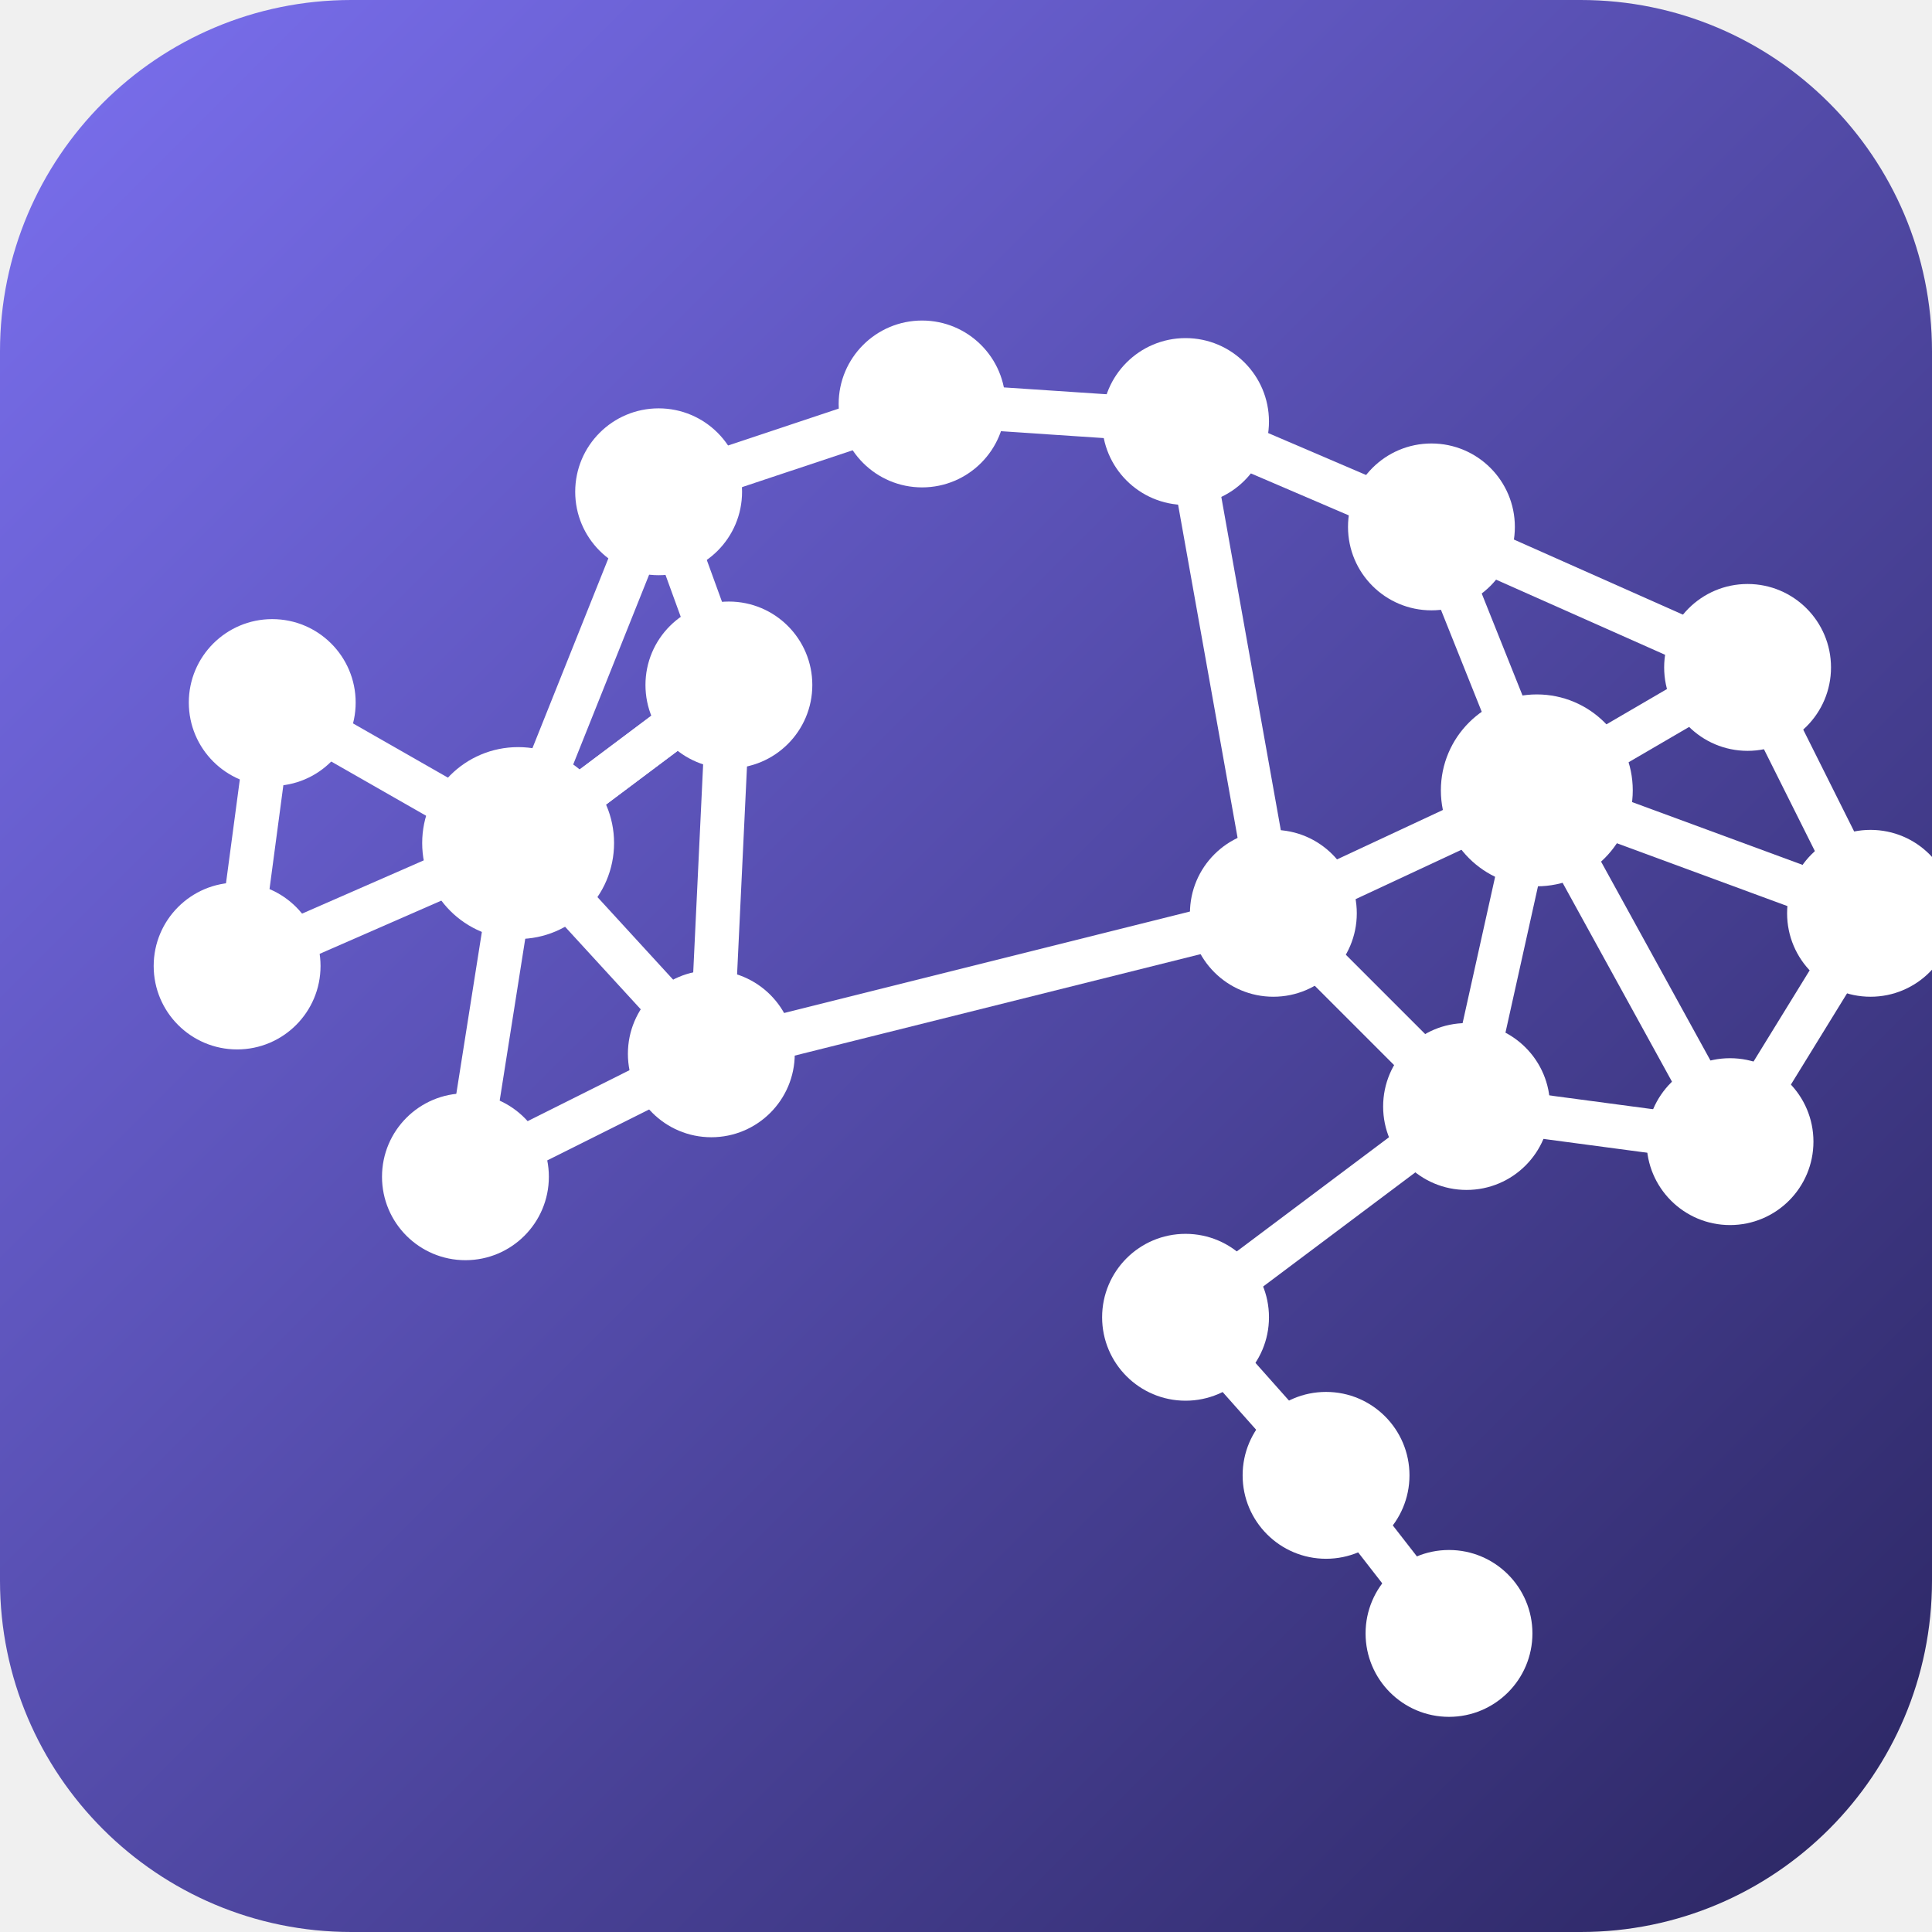
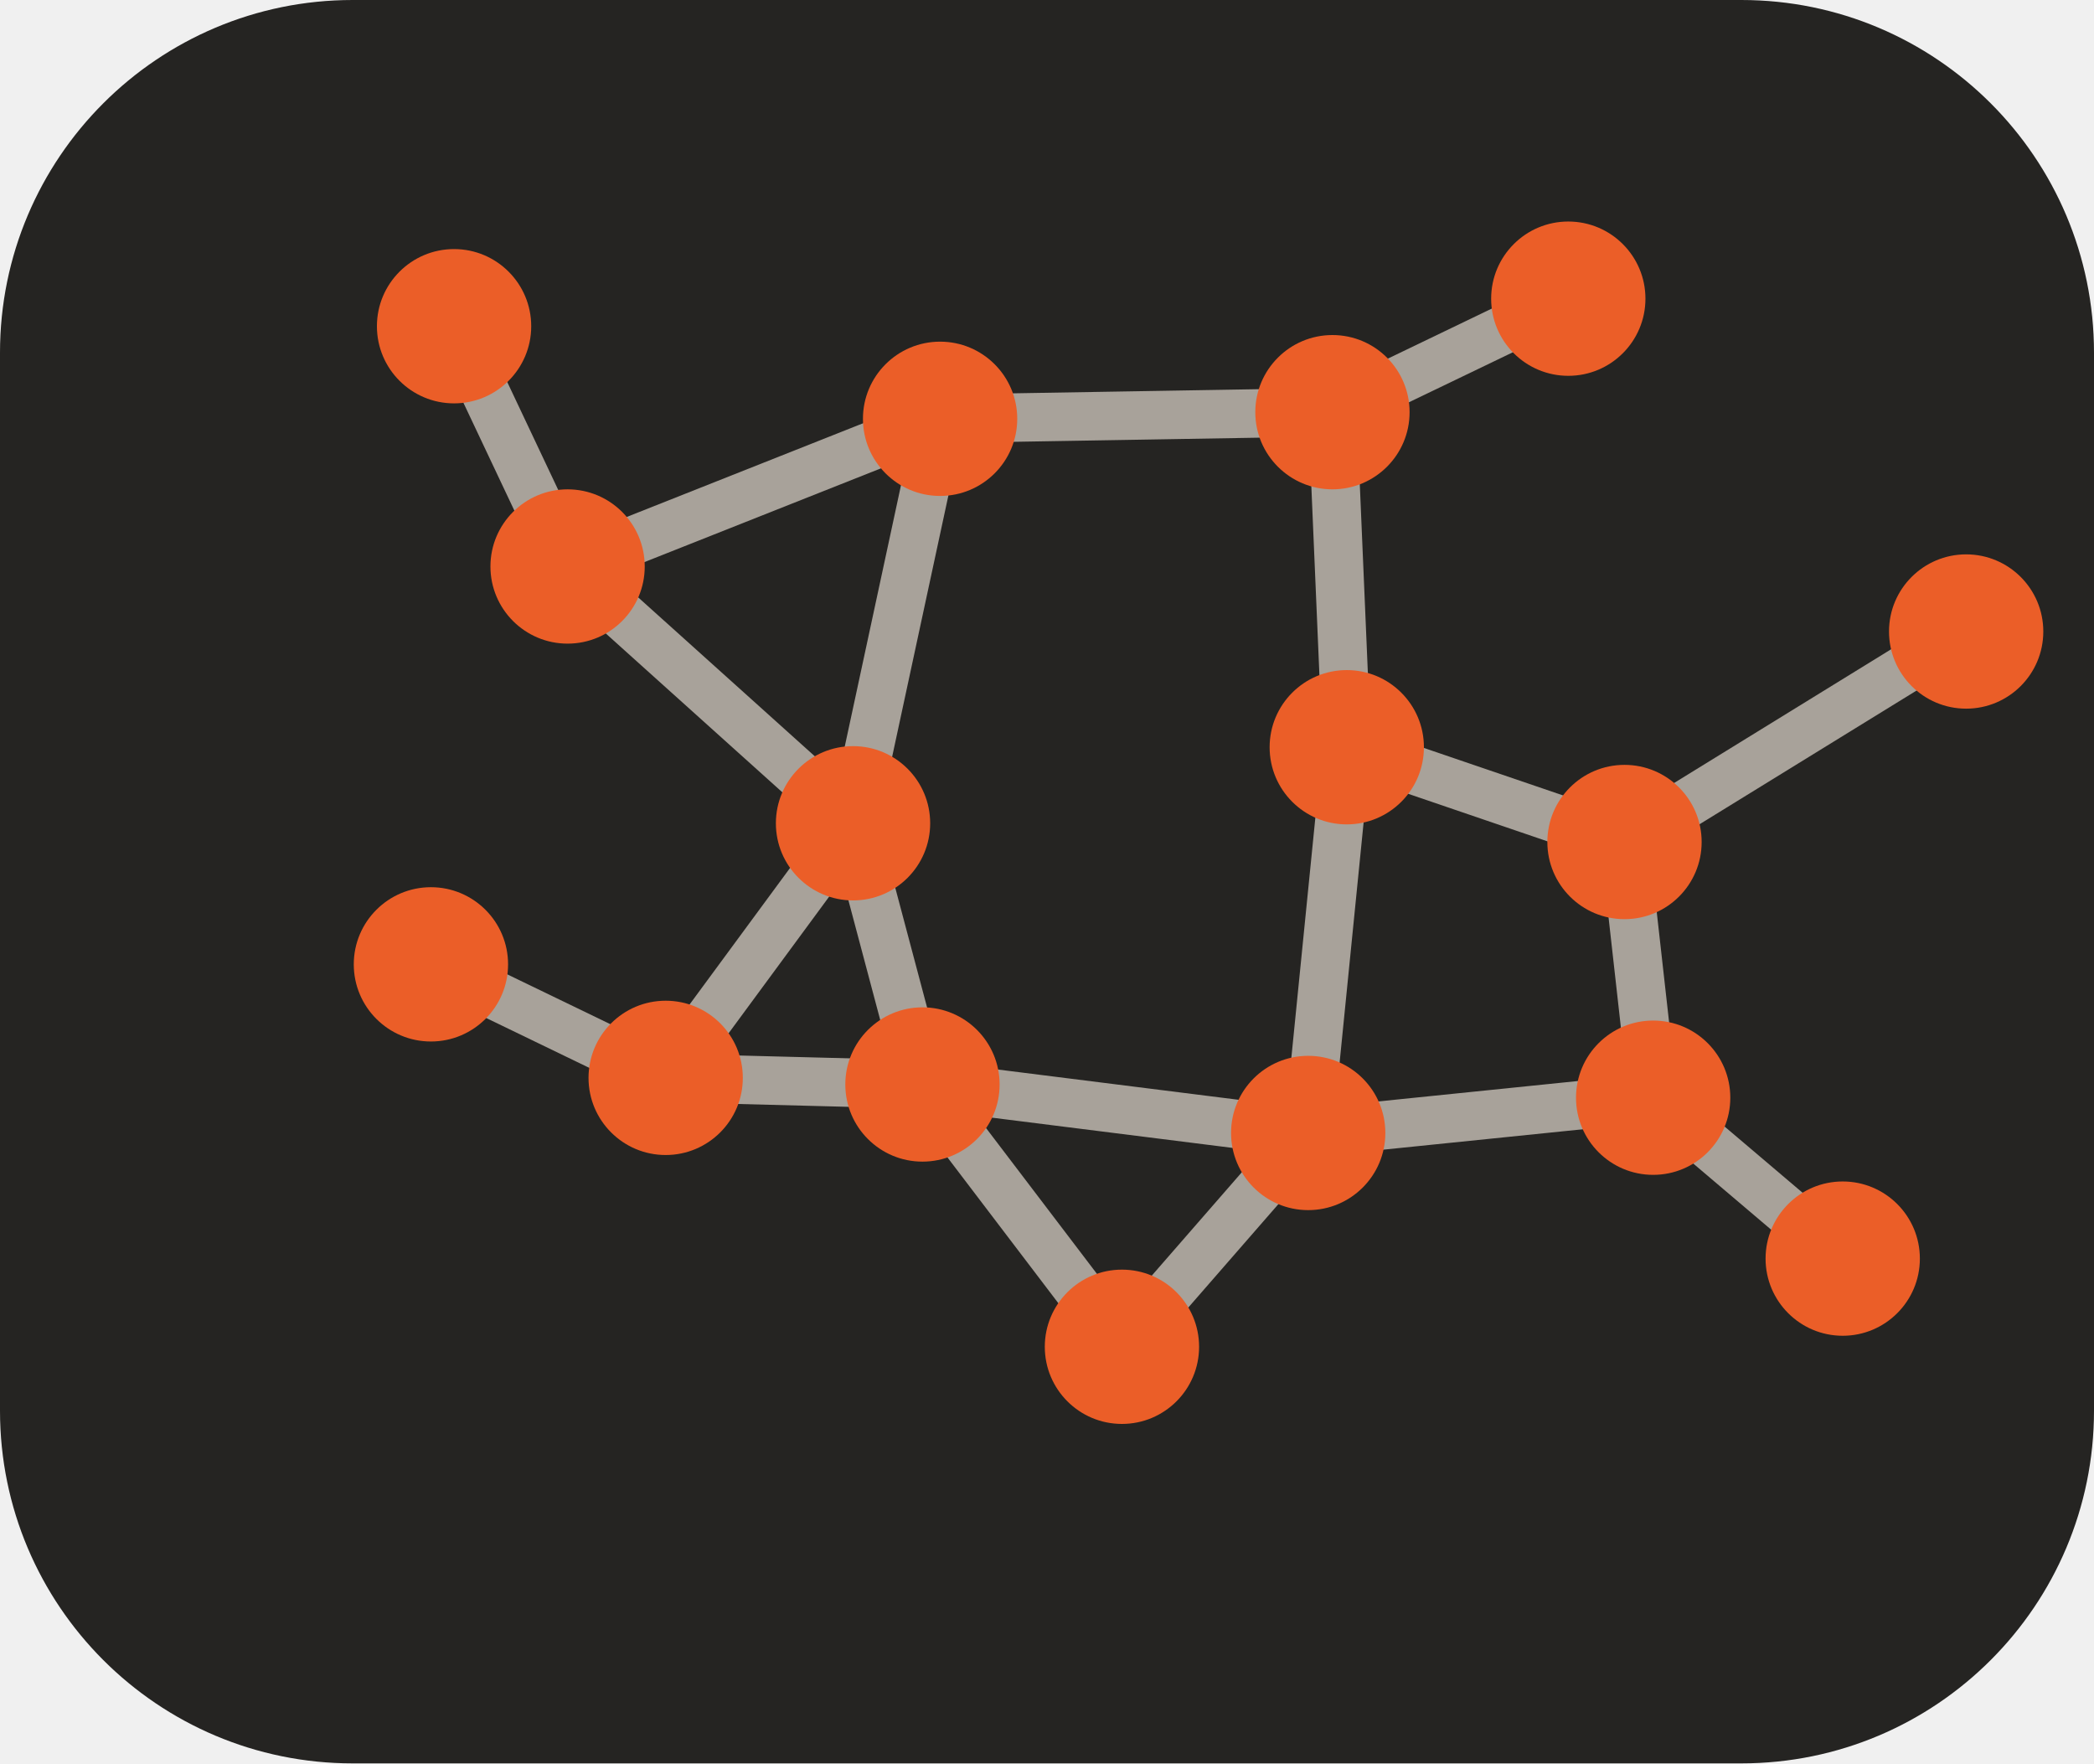
- <svg xmlns="http://www.w3.org/2000/svg" viewBox="0 0 220 220">
-   <defs>
-     <linearGradient id="g" x1="0" y1="0" x2="1" y2="1">
-       <stop offset="0%" stop-color="#7b70f0" />
-       <stop offset="100%" stop-color="#2a2560" />
-     </linearGradient>
-   </defs>
-   <rect x="0" y="0" width="220" height="220" rx="40" fill="url(#g)" />
-   <g stroke="#ffffff" stroke-width="5" stroke-linecap="round" fill="none">
-     <line x1="75" y1="56" x2="105" y2="46" />
-     <line x1="105" y1="46" x2="135" y2="48" />
-     <line x1="135" y1="48" x2="163" y2="60" />
-     <line x1="75" y1="56" x2="59" y2="96" />
-     <line x1="75" y1="56" x2="83" y2="78" />
-     <line x1="59" y1="96" x2="31" y2="80" />
-     <line x1="59" y1="96" x2="27" y2="110" />
-     <line x1="59" y1="96" x2="53" y2="134" />
-     <line x1="59" y1="96" x2="81" y2="120" />
-     <line x1="59" y1="96" x2="83" y2="78" />
-     <line x1="31" y1="80" x2="27" y2="110" />
-     <line x1="53" y1="134" x2="81" y2="120" />
-     <line x1="81" y1="120" x2="83" y2="78" />
-     <line x1="83" y1="78" x2="59" y2="96" />
-     <line x1="163" y1="60" x2="199" y2="76" />
-     <line x1="163" y1="60" x2="175" y2="90" />
-     <line x1="175" y1="90" x2="199" y2="76" />
-     <line x1="175" y1="90" x2="213" y2="104" />
-     <line x1="175" y1="90" x2="197" y2="130" />
-     <line x1="175" y1="90" x2="167" y2="126" />
-     <line x1="175" y1="90" x2="145" y2="104" />
-     <line x1="199" y1="76" x2="213" y2="104" />
-     <line x1="213" y1="104" x2="197" y2="130" />
-     <line x1="197" y1="130" x2="167" y2="126" />
-     <line x1="167" y1="126" x2="145" y2="104" />
-     <line x1="145" y1="104" x2="81" y2="120" />
-     <line x1="145" y1="104" x2="135" y2="48" />
-     <line x1="167" y1="126" x2="135" y2="150" />
-     <line x1="135" y1="150" x2="151" y2="168" />
-     <line x1="151" y1="168" x2="165" y2="186" />
-   </g>
-   <g fill="#ffffff">
-     <circle cx="75" cy="56" r="9.5" />
-     <circle cx="105" cy="46" r="9.5" />
-     <circle cx="135" cy="48" r="9.5" />
-     <circle cx="163" cy="60" r="9.5" />
-     <circle cx="59" cy="96" r="10.925" />
-     <circle cx="31" cy="80" r="9.5" />
-     <circle cx="27" cy="110" r="9.5" />
-     <circle cx="53" cy="134" r="9.5" />
-     <circle cx="81" cy="120" r="9.5" />
-     <circle cx="83" cy="78" r="9.5" />
-     <circle cx="175" cy="90" r="10.925" />
-     <circle cx="199" cy="76" r="9.5" />
-     <circle cx="213" cy="104" r="9.5" />
-     <circle cx="197" cy="130" r="9.5" />
-     <circle cx="167" cy="126" r="9.5" />
-     <circle cx="145" cy="104" r="9.5" />
-     <circle cx="135" cy="150" r="9.5" />
-     <circle cx="151" cy="168" r="9.5" />
-     <circle cx="165" cy="186" r="9.5" />
+ <svg xmlns="http://www.w3.org/2000/svg" viewBox="0 0 190 160">
+   <rect x="0" y="0" width="190" height="160" rx="32" fill="#252422" />
+   <g transform="translate(9,7)">
+     <g stroke="#a8a29a" stroke-width="4.4" stroke-linecap="round" fill="none">
+       <line x1="158.2" y1="107.2" x2="141.0" y2="92.6" />
+       <line x1="51.4" y1="90.8" x2="74.7" y2="91.4" />
+       <line x1="138.4" y1="69.4" x2="141.0" y2="92.6" />
+       <line x1="133.3" y1="20.1" x2="111.9" y2="30.4" />
+       <line x1="30.1" y1="80.5" x2="51.4" y2="90.8" />
+       <line x1="32.2" y1="22.6" x2="42.5" y2="44.4" />
+       <line x1="74.7" y1="91.4" x2="68.4" y2="67.7" />
+       <line x1="92.8" y1="115.2" x2="109.7" y2="95.8" />
+       <line x1="113.2" y1="60.8" x2="138.4" y2="69.4" />
+       <line x1="74.7" y1="91.4" x2="92.8" y2="115.2" />
+       <line x1="113.2" y1="60.8" x2="111.9" y2="30.4" />
+       <line x1="141.0" y1="92.6" x2="109.7" y2="95.8" />
+       <line x1="42.5" y1="44.4" x2="68.4" y2="67.7" />
+       <line x1="76.3" y1="31.0" x2="111.9" y2="30.4" />
+       <line x1="169.4" y1="50.3" x2="138.4" y2="69.4" />
+       <line x1="51.4" y1="90.8" x2="68.4" y2="67.7" />
+       <line x1="113.2" y1="60.8" x2="109.7" y2="95.8" />
+       <line x1="74.7" y1="91.4" x2="109.7" y2="95.8" />
+       <line x1="76.3" y1="31.0" x2="42.5" y2="44.4" />
+       <line x1="76.3" y1="31.0" x2="68.4" y2="67.7" />
+     </g>
+     <g fill="#eb5e28">
+       <circle cx="76.3" cy="31.0" r="7" />
+       <circle cx="133.3" cy="20.1" r="7" />
+       <circle cx="113.2" cy="60.8" r="7" />
+       <circle cx="30.1" cy="80.5" r="7" />
+       <circle cx="32.2" cy="22.6" r="7" />
+       <circle cx="169.4" cy="50.3" r="7" />
+       <circle cx="51.4" cy="90.8" r="7" />
+       <circle cx="138.4" cy="69.4" r="7" />
+       <circle cx="74.7" cy="91.4" r="7" />
+       <circle cx="158.2" cy="107.2" r="7" />
+       <circle cx="92.8" cy="115.2" r="7" />
+       <circle cx="141.0" cy="92.6" r="7" />
+       <circle cx="42.5" cy="44.4" r="7" />
+       <circle cx="68.4" cy="67.7" r="7" />
+       <circle cx="109.7" cy="95.8" r="7" />
+       <circle cx="111.9" cy="30.4" r="7" />
+     </g>
  </g>
</svg>
